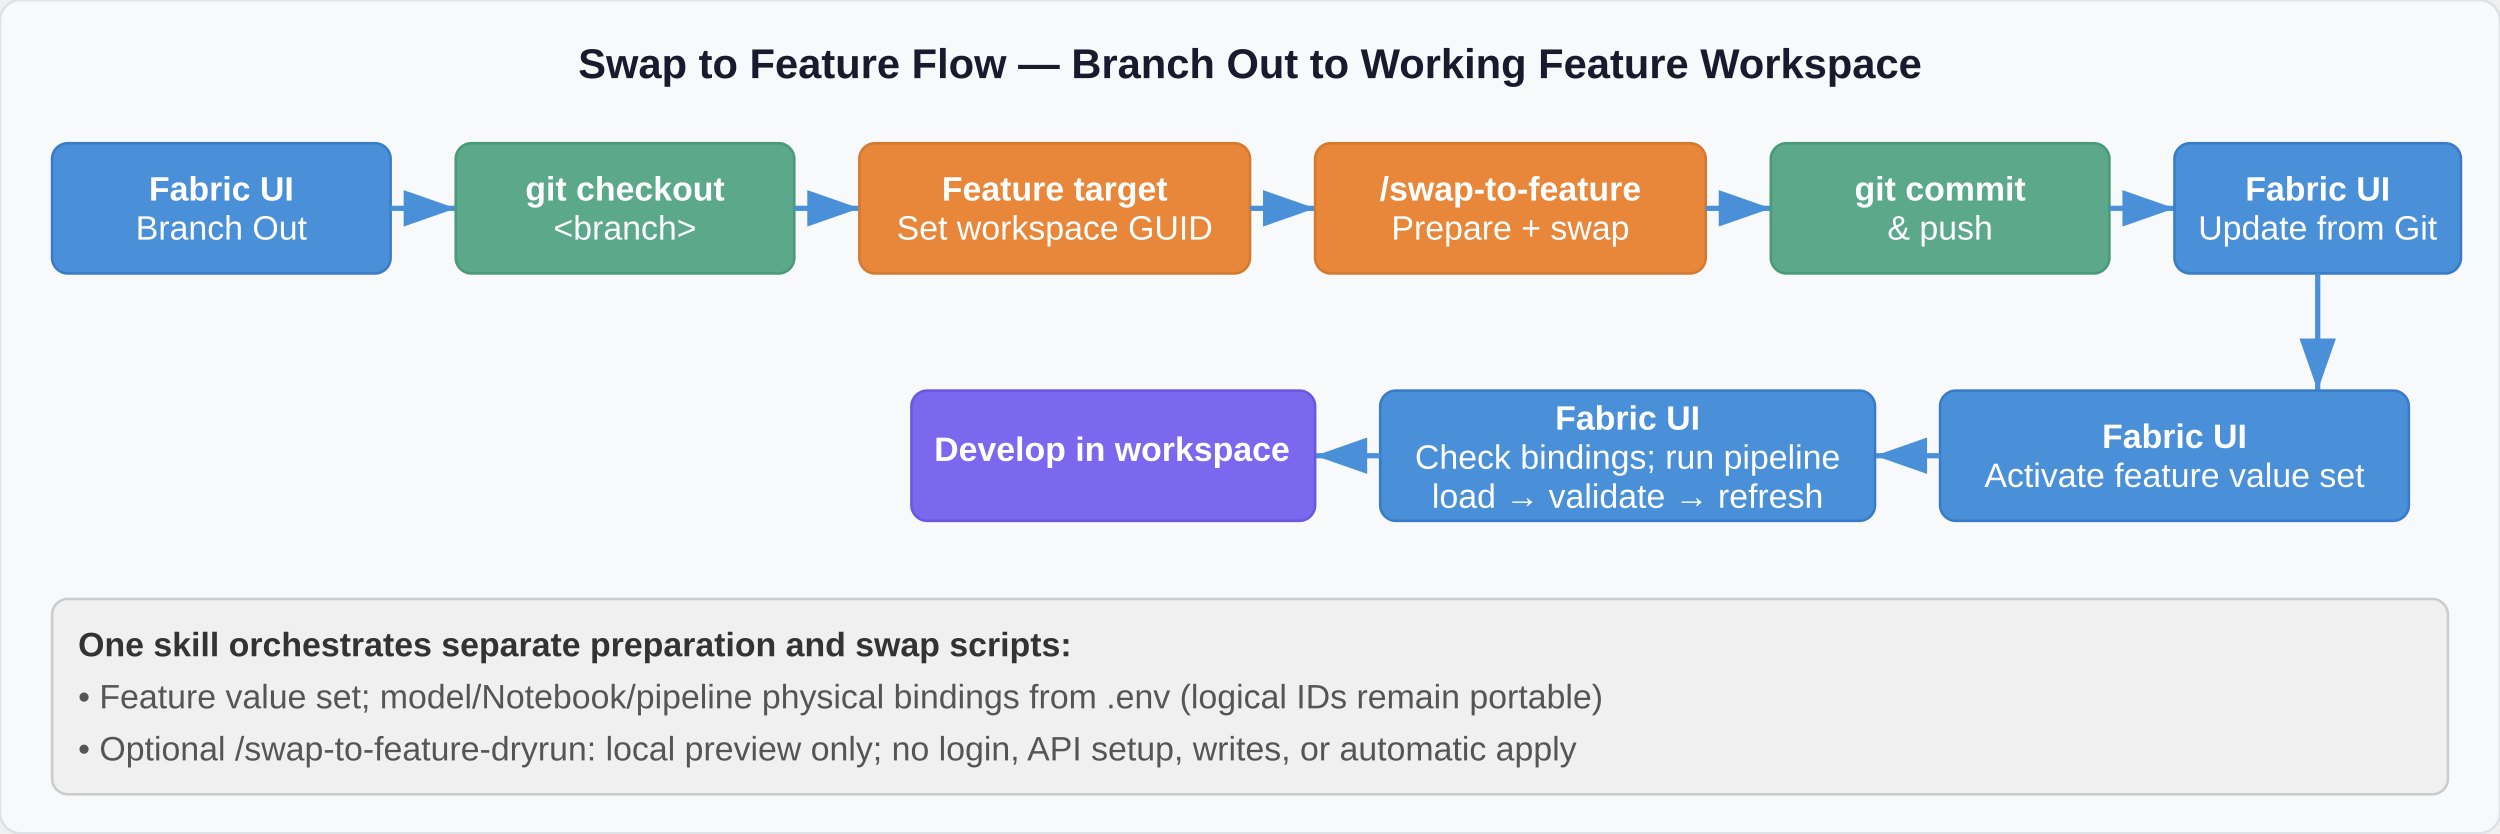
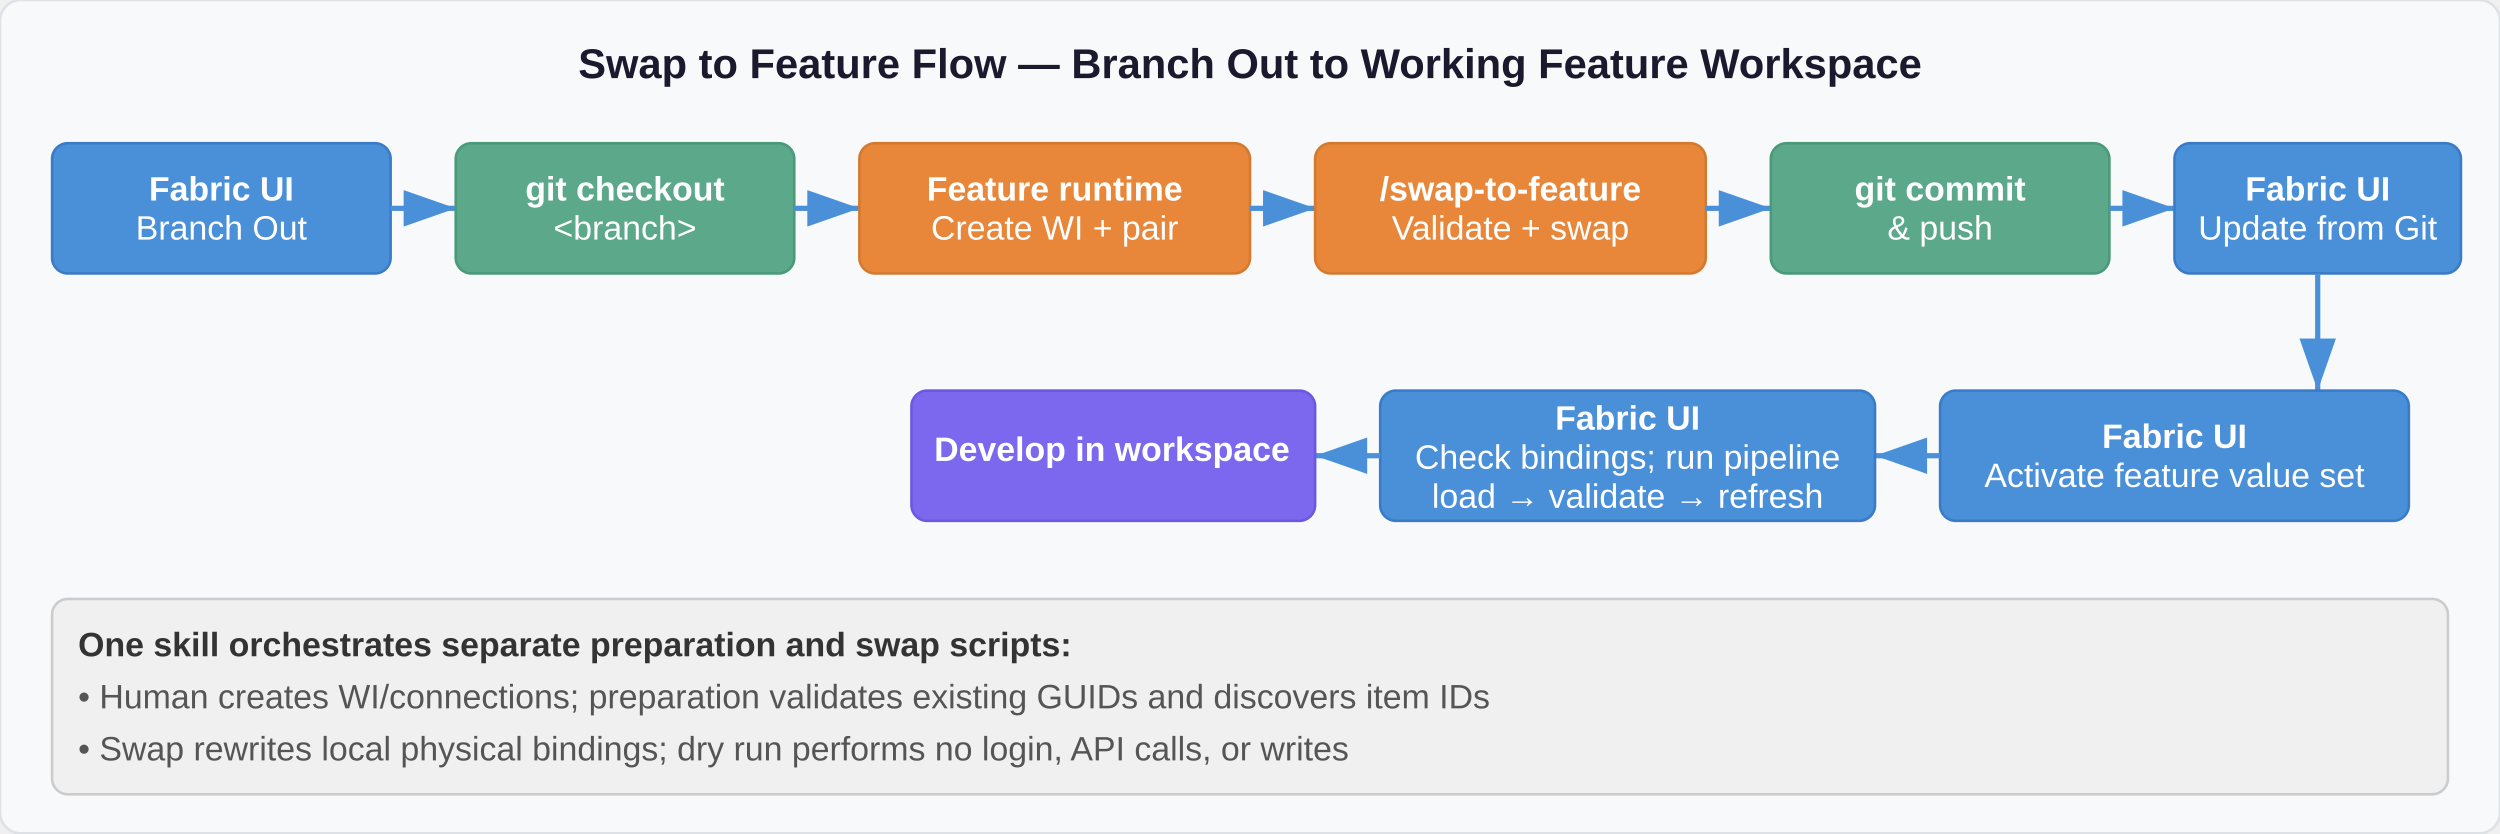
<svg xmlns="http://www.w3.org/2000/svg" viewBox="0 0 960 320" font-family="Segoe UI, Arial, sans-serif" font-size="13">
  <defs>
    <marker id="arrow1" markerWidth="10" markerHeight="7" refX="10" refY="3.5" orient="auto">
      <polygon points="0 0, 10 3.5, 0 7" fill="#4A90D9" />
    </marker>
  </defs>
  <rect width="960" height="320" rx="8" fill="#f8f9fa" stroke="#dee2e6" />
  <text x="480" y="30" text-anchor="middle" font-size="16" font-weight="bold" fill="#1a1a2e">Swap to Feature Flow — Branch Out to Working Feature Workspace</text>
  <rect x="20" y="55" width="130" height="50" rx="6" fill="#4A90D9" stroke="#3a7bc8" />
  <text x="85" y="77" text-anchor="middle" fill="white" font-weight="bold">Fabric UI</text>
  <text x="85" y="92" text-anchor="middle" fill="white">Branch Out</text>
  <line x1="150" y1="80" x2="175" y2="80" stroke="#4A90D9" stroke-width="2" marker-end="url(#arrow1)" />
  <rect x="175" y="55" width="130" height="50" rx="6" fill="#5BA88B" stroke="#4a9a7a" />
  <text x="240" y="77" text-anchor="middle" fill="white" font-weight="bold">git checkout</text>
  <text x="240" y="92" text-anchor="middle" fill="white">&lt;branch&gt;</text>
  <line x1="305" y1="80" x2="330" y2="80" stroke="#4A90D9" stroke-width="2" marker-end="url(#arrow1)" />
  <rect x="330" y="55" width="150" height="50" rx="6" fill="#E8873A" stroke="#d47a30" />
-   <text x="405" y="77" text-anchor="middle" fill="white" font-weight="bold">Feature target</text>
-   <text x="405" y="92" text-anchor="middle" fill="white">Set workspace GUID</text>
+   <text x="405" y="77" text-anchor="middle" fill="white" font-weight="bold">Feature runtime</text>
+   <text x="405" y="92" text-anchor="middle" fill="white">Create WI + pair</text>
  <line x1="480" y1="80" x2="505" y2="80" stroke="#4A90D9" stroke-width="2" marker-end="url(#arrow1)" />
  <rect x="505" y="55" width="150" height="50" rx="6" fill="#E8873A" stroke="#d47a30" />
  <text x="580" y="77" text-anchor="middle" fill="white" font-weight="bold">/swap-to-feature</text>
-   <text x="580" y="92" text-anchor="middle" fill="white">Prepare + swap</text>
+   <text x="580" y="92" text-anchor="middle" fill="white">Validate + swap</text>
  <line x1="655" y1="80" x2="680" y2="80" stroke="#4A90D9" stroke-width="2" marker-end="url(#arrow1)" />
  <rect x="680" y="55" width="130" height="50" rx="6" fill="#5BA88B" stroke="#4a9a7a" />
  <text x="745" y="77" text-anchor="middle" fill="white" font-weight="bold">git commit</text>
  <text x="745" y="92" text-anchor="middle" fill="white">&amp; push</text>
  <line x1="810" y1="80" x2="835" y2="80" stroke="#4A90D9" stroke-width="2" marker-end="url(#arrow1)" />
  <rect x="835" y="55" width="110" height="50" rx="6" fill="#4A90D9" stroke="#3a7bc8" />
  <text x="890" y="77" text-anchor="middle" fill="white" font-weight="bold">Fabric UI</text>
  <text x="890" y="92" text-anchor="middle" fill="white">Update from Git</text>
  <line x1="890" y1="105" x2="890" y2="150" stroke="#4A90D9" stroke-width="2" marker-end="url(#arrow1)" />
  <rect x="745" y="150" width="180" height="50" rx="6" fill="#4A90D9" stroke="#3a7bc8" />
  <text x="835" y="172" text-anchor="middle" fill="white" font-weight="bold">Fabric UI</text>
  <text x="835" y="187" text-anchor="middle" fill="white">Activate feature value set</text>
  <line x1="745" y1="175" x2="720" y2="175" stroke="#4A90D9" stroke-width="2" marker-end="url(#arrow1)" />
  <rect x="530" y="150" width="190" height="50" rx="6" fill="#4A90D9" stroke="#3a7bc8" />
  <text x="625" y="165" text-anchor="middle" fill="white" font-weight="bold">Fabric UI</text>
  <text x="625" y="180" text-anchor="middle" fill="white">Check bindings; run pipeline</text>
  <text x="625" y="195" text-anchor="middle" fill="white">load → validate → refresh</text>
  <line x1="530" y1="175" x2="505" y2="175" stroke="#4A90D9" stroke-width="2" marker-end="url(#arrow1)" />
  <rect x="350" y="150" width="155" height="50" rx="6" fill="#7B68EE" stroke="#6a58de" />
  <text x="427" y="177" text-anchor="middle" fill="white" font-weight="bold">Develop in workspace</text>
  <rect x="20" y="230" width="920" height="75" rx="6" fill="#f0f0f0" stroke="#ccc" />
  <text x="30" y="252" font-weight="bold" fill="#333">One skill orchestrates separate preparation and swap scripts:</text>
-   <text x="30" y="272" fill="#555">• Feature value set; model/Notebook/pipeline physical bindings from .env (logical IDs remain portable)</text>
-   <text x="30" y="292" fill="#555">• Optional /swap-to-feature-dryrun: local preview only; no login, API setup, writes, or automatic apply</text>
+   <text x="30" y="272" fill="#555">• Human creates WI/connections; preparation validates existing GUIDs and discovers item IDs</text>
+   <text x="30" y="292" fill="#555">• Swap rewrites local physical bindings; dry run performs no login, API calls, or writes</text>
</svg>
